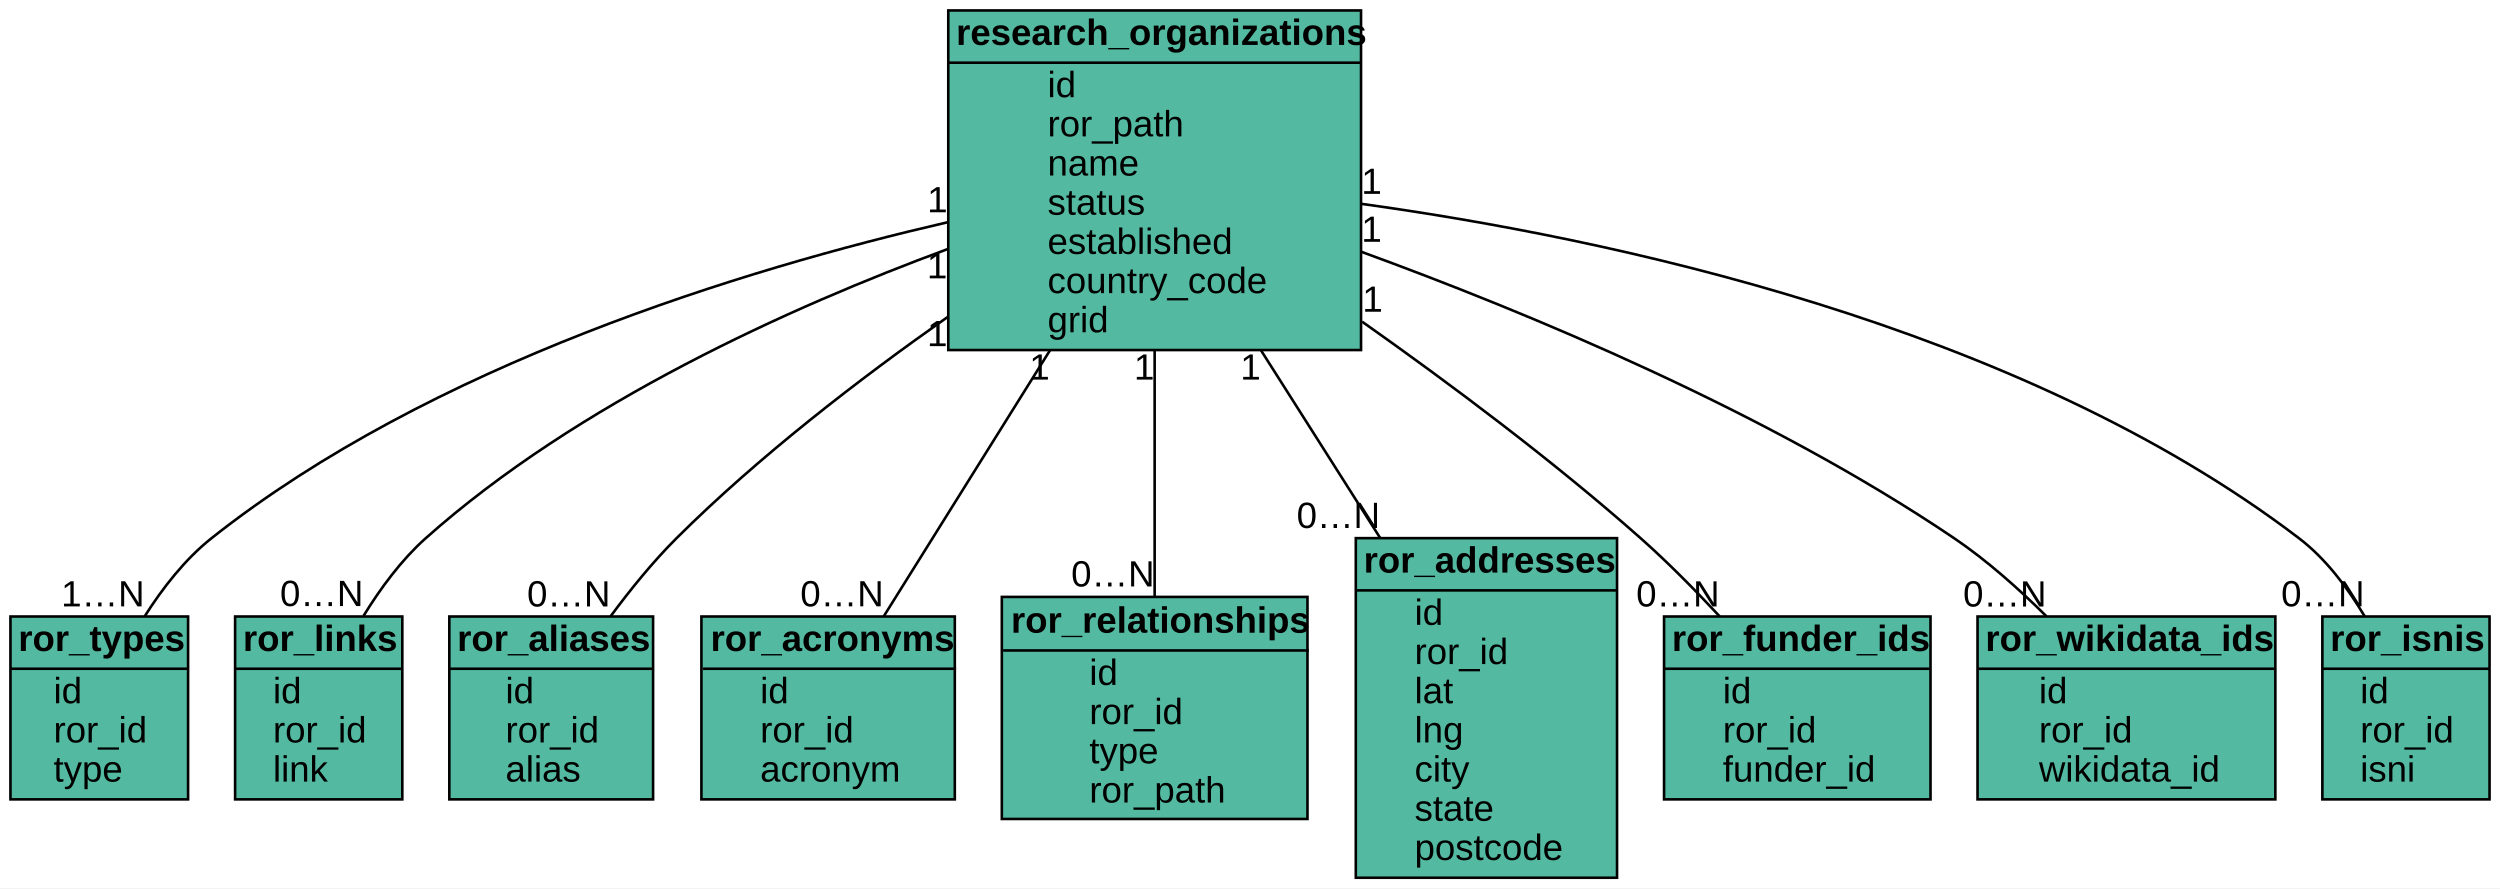
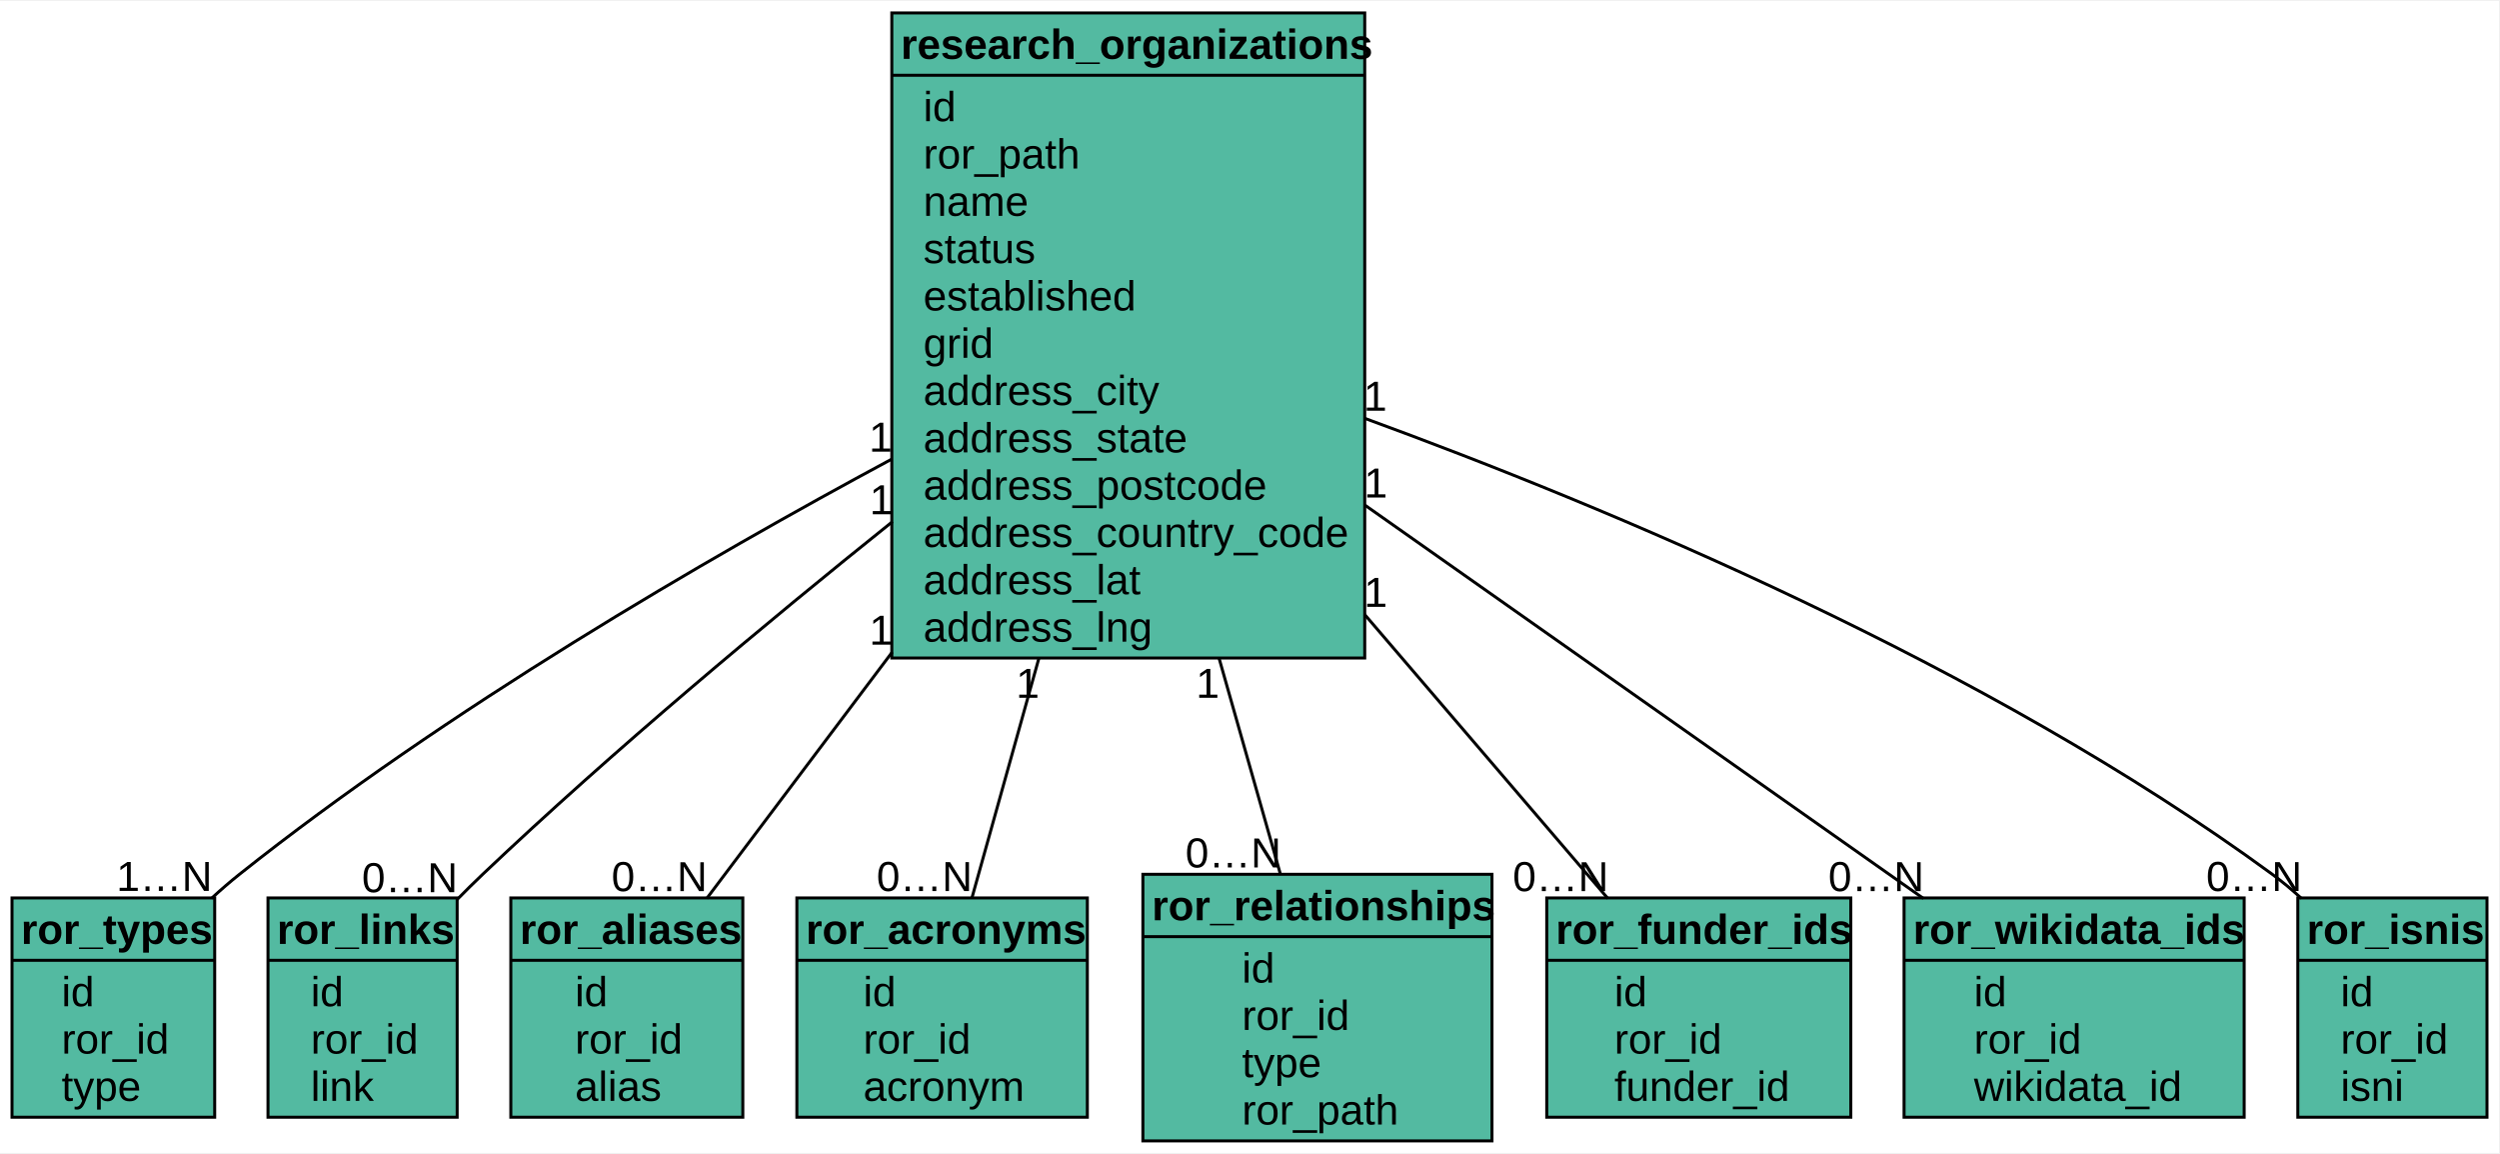
- <svg xmlns="http://www.w3.org/2000/svg" width="957pt" height="340pt" viewBox="0.00 0.00 957.00 340.00">
-   <g id="graph0" class="graph" transform="scale(1 1) rotate(0) translate(4 336)">
-     <polygon fill="white" stroke="transparent" points="-4,4 -4,-336 953,-336 953,4 -4,4" />
+ <svg xmlns="http://www.w3.org/2000/svg" width="832pt" height="384pt" viewBox="0.00 0.00 832.25 383.50">
+   <g id="graph0" class="graph" transform="scale(1 1) rotate(0) translate(4 379.5)">
+     <polygon fill="white" stroke="none" points="-4,4 -4,-379.5 828.25,-379.5 828.25,4 -4,4" />
    <g id="node1" class="node">
-       <polygon fill="#53baa1" stroke="transparent" points="517,-332 359,-332 359,-202 517,-202 517,-332" />
-       <text text-anchor="start" x="362" y="-318.8" font-family="Arial" font-weight="bold" font-size="14.00">research_organizations</text>
-       <text text-anchor="start" x="397" y="-298.8" font-family="Arial" font-size="14.00">id</text>
-       <text text-anchor="start" x="397" y="-283.8" font-family="Arial" font-size="14.00">ror_path</text>
-       <text text-anchor="start" x="397" y="-268.8" font-family="Arial" font-size="14.00">name</text>
-       <text text-anchor="start" x="397" y="-253.8" font-family="Arial" font-size="14.00">status</text>
-       <text text-anchor="start" x="397" y="-238.8" font-family="Arial" font-size="14.00">established</text>
-       <text text-anchor="start" x="397" y="-223.8" font-family="Arial" font-size="14.00">country_code</text>
-       <text text-anchor="start" x="397" y="-208.8" font-family="Arial" font-size="14.00">grid</text>
-       <polygon fill="black" stroke="black" points="359,-312 359,-312 517,-312 517,-312 359,-312" />
-       <polygon fill="none" stroke="black" points="359,-202 359,-332 517,-332 517,-202 359,-202" />
+       <polygon fill="#53baa1" stroke="none" points="450.5,-375.5 293,-375.5 293,-160.75 450.5,-160.75 450.5,-375.5" />
+       <text text-anchor="start" x="296" y="-360.2" font-family="Arial" font-weight="bold" font-size="14.00">research_organizations</text>
+       <text text-anchor="start" x="303.5" y="-339.45" font-family="Arial" font-size="14.00">id</text>
+       <text text-anchor="start" x="303.5" y="-323.7" font-family="Arial" font-size="14.00">ror_path</text>
+       <text text-anchor="start" x="303.5" y="-307.95" font-family="Arial" font-size="14.00">name</text>
+       <text text-anchor="start" x="303.5" y="-292.2" font-family="Arial" font-size="14.00">status</text>
+       <text text-anchor="start" x="303.5" y="-276.45" font-family="Arial" font-size="14.00">established</text>
+       <text text-anchor="start" x="303.5" y="-260.7" font-family="Arial" font-size="14.00">grid</text>
+       <text text-anchor="start" x="303.5" y="-244.95" font-family="Arial" font-size="14.00">address_city</text>
+       <text text-anchor="start" x="303.5" y="-229.2" font-family="Arial" font-size="14.00">address_state</text>
+       <text text-anchor="start" x="303.5" y="-213.45" font-family="Arial" font-size="14.00">address_postcode</text>
+       <text text-anchor="start" x="303.5" y="-197.7" font-family="Arial" font-size="14.00">address_country_code</text>
+       <text text-anchor="start" x="303.5" y="-181.95" font-family="Arial" font-size="14.00">address_lat</text>
+       <text text-anchor="start" x="303.5" y="-166.2" font-family="Arial" font-size="14.00">address_lng</text>
+       <polygon fill="black" stroke="black" points="293,-354.75 293,-354.75 450.5,-354.75 450.5,-354.75 293,-354.75" />
+       <polygon fill="none" stroke="black" points="293,-160.75 293,-375.5 450.5,-375.5 450.5,-160.75 293,-160.75" />
    </g>
    <g id="node2" class="node">
-       <polygon fill="#53baa1" stroke="transparent" points="68,-100 0,-100 0,-30 68,-30 68,-100" />
-       <text text-anchor="start" x="3" y="-86.8" font-family="Arial" font-weight="bold" font-size="14.00">ror_types</text>
-       <text text-anchor="start" x="16.5" y="-66.8" font-family="Arial" font-size="14.00">id</text>
-       <text text-anchor="start" x="16.5" y="-51.8" font-family="Arial" font-size="14.00">ror_id</text>
-       <text text-anchor="start" x="16.5" y="-36.8" font-family="Arial" font-size="14.00">type</text>
-       <polygon fill="black" stroke="black" points="0,-80 0,-80 68,-80 68,-80 0,-80" />
-       <polygon fill="none" stroke="black" points="0,-30 0,-100 68,-100 68,-30 0,-30" />
+       <polygon fill="#53baa1" stroke="none" points="67.5,-80.88 0,-80.88 0,-7.88 67.5,-7.88 67.5,-80.88" />
+       <text text-anchor="start" x="3" y="-65.58" font-family="Arial" font-weight="bold" font-size="14.00">ror_types</text>
+       <text text-anchor="start" x="16.5" y="-44.83" font-family="Arial" font-size="14.00">id</text>
+       <text text-anchor="start" x="16.5" y="-29.07" font-family="Arial" font-size="14.00">ror_id</text>
+       <text text-anchor="start" x="16.5" y="-13.32" font-family="Arial" font-size="14.00">type</text>
+       <polygon fill="black" stroke="black" points="0,-60.12 0,-60.12 67.5,-60.12 67.5,-60.12 0,-60.12" />
+       <polygon fill="none" stroke="black" points="0,-7.88 0,-80.88 67.5,-80.88 67.5,-7.88 0,-7.88" />
    </g>
    <g id="edge1" class="edge">
-       <path fill="none" stroke="black" d="M358.85,-250.95C280.65,-232.9 160.88,-196.42 77,-130 66.82,-121.94 58.18,-110.8 51.38,-100.07" />
-       <text text-anchor="middle" x="35.38" y="-103.87" font-family="Arial" font-size="14.00">1…N</text>
-       <text text-anchor="middle" x="354.85" y="-254.75" font-family="Arial" font-size="14.00">1</text>
+       <path fill="none" stroke="black" d="M293.05,-227C231.24,-193.8 144.42,-143.37 75.75,-88.75 72.63,-86.27 69.52,-83.57 66.47,-80.77" />
+       <text text-anchor="middle" x="50.72" y="-83.22" font-family="Arial" font-size="14.00">1…N</text>
+       <text text-anchor="middle" x="289.3" y="-229.45" font-family="Arial" font-size="14.00">1</text>
    </g>
    <g id="node3" class="node">
-       <polygon fill="#53baa1" stroke="transparent" points="150,-100 86,-100 86,-30 150,-30 150,-100" />
-       <text text-anchor="start" x="89" y="-86.8" font-family="Arial" font-weight="bold" font-size="14.00">ror_links</text>
-       <text text-anchor="start" x="100.5" y="-66.8" font-family="Arial" font-size="14.00">id</text>
-       <text text-anchor="start" x="100.5" y="-51.8" font-family="Arial" font-size="14.00">ror_id</text>
-       <text text-anchor="start" x="100.5" y="-36.8" font-family="Arial" font-size="14.00">link</text>
-       <polygon fill="black" stroke="black" points="86,-80 86,-80 150,-80 150,-80 86,-80" />
-       <polygon fill="none" stroke="black" points="86,-30 86,-100 150,-100 150,-30 86,-30" />
+       <polygon fill="#53baa1" stroke="none" points="148.25,-80.88 85.25,-80.88 85.25,-7.88 148.25,-7.88 148.25,-80.88" />
+       <text text-anchor="start" x="88.25" y="-65.58" font-family="Arial" font-weight="bold" font-size="14.00">ror_links</text>
+       <text text-anchor="start" x="99.5" y="-44.83" font-family="Arial" font-size="14.00">id</text>
+       <text text-anchor="start" x="99.5" y="-29.07" font-family="Arial" font-size="14.00">ror_id</text>
+       <text text-anchor="start" x="99.5" y="-13.32" font-family="Arial" font-size="14.00">link</text>
+       <polygon fill="black" stroke="black" points="85.25,-60.12 85.25,-60.12 148.25,-60.12 148.25,-60.12 85.25,-60.12" />
+       <polygon fill="none" stroke="black" points="85.25,-7.88 85.25,-80.88 148.25,-80.88 148.25,-7.88 85.25,-7.88" />
    </g>
    <g id="edge2" class="edge">
-       <path fill="none" stroke="black" d="M358.74,-240.65C298.84,-218.55 217.26,-181.86 159,-130 149.64,-121.67 141.58,-110.7 135.14,-100.21" />
-       <text text-anchor="middle" x="119.14" y="-104.01" font-family="Arial" font-size="14.00">0…N</text>
-       <text text-anchor="middle" x="354.74" y="-229.45" font-family="Arial" font-size="14.00">1</text>
+       <path fill="none" stroke="black" d="M293.25,-206.17C251.55,-172.77 200.11,-129.9 156.75,-88.75 153.93,-86.07 151.06,-83.23 148.22,-80.34" />
+       <text text-anchor="middle" x="132.47" y="-82.79" font-family="Arial" font-size="14.00">0…N</text>
+       <text text-anchor="middle" x="289.5" y="-208.62" font-family="Arial" font-size="14.00">1</text>
    </g>
    <g id="node4" class="node">
-       <polygon fill="#53baa1" stroke="transparent" points="246,-100 168,-100 168,-30 246,-30 246,-100" />
-       <text text-anchor="start" x="171" y="-86.8" font-family="Arial" font-weight="bold" font-size="14.00">ror_aliases</text>
-       <text text-anchor="start" x="189.5" y="-66.8" font-family="Arial" font-size="14.00">id</text>
-       <text text-anchor="start" x="189.5" y="-51.8" font-family="Arial" font-size="14.00">ror_id</text>
-       <text text-anchor="start" x="189.5" y="-36.8" font-family="Arial" font-size="14.00">alias</text>
-       <polygon fill="black" stroke="black" points="168,-80 168,-80 246,-80 246,-80 168,-80" />
-       <polygon fill="none" stroke="black" points="168,-30 168,-100 246,-100 246,-30 168,-30" />
+       <polygon fill="#53baa1" stroke="none" points="243.38,-80.88 166.12,-80.88 166.12,-7.88 243.38,-7.88 243.38,-80.88" />
+       <text text-anchor="start" x="169.12" y="-65.58" font-family="Arial" font-weight="bold" font-size="14.00">ror_aliases</text>
+       <text text-anchor="start" x="187.5" y="-44.83" font-family="Arial" font-size="14.00">id</text>
+       <text text-anchor="start" x="187.5" y="-29.07" font-family="Arial" font-size="14.00">ror_id</text>
+       <text text-anchor="start" x="187.5" y="-13.32" font-family="Arial" font-size="14.00">alias</text>
+       <polygon fill="black" stroke="black" points="166.12,-60.12 166.12,-60.12 243.38,-60.12 243.38,-60.12 166.12,-60.12" />
+       <polygon fill="none" stroke="black" points="166.12,-7.88 166.12,-80.88 243.38,-80.88 243.38,-7.88 166.12,-7.88" />
    </g>
    <g id="edge3" class="edge">
-       <path fill="none" stroke="black" d="M358.8,-214.69C325.02,-190.95 286.28,-161.14 255,-130 245.94,-120.98 237.2,-110.18 229.71,-100.04" />
-       <text text-anchor="middle" x="213.71" y="-103.84" font-family="Arial" font-size="14.00">0…N</text>
-       <text text-anchor="middle" x="354.8" y="-203.49" font-family="Arial" font-size="14.00">1</text>
+       <path fill="none" stroke="black" d="M293.14,-162.74C270.89,-133.2 248.18,-103.04 231.35,-80.69" />
+       <text text-anchor="middle" x="215.6" y="-83.14" font-family="Arial" font-size="14.00">0…N</text>
+       <text text-anchor="middle" x="289.39" y="-165.19" font-family="Arial" font-size="14.00">1</text>
    </g>
    <g id="node5" class="node">
-       <polygon fill="#53baa1" stroke="transparent" points="361.5,-100 264.5,-100 264.5,-30 361.5,-30 361.5,-100" />
-       <text text-anchor="start" x="268" y="-86.8" font-family="Arial" font-weight="bold" font-size="14.00">ror_acronyms</text>
-       <text text-anchor="start" x="287" y="-66.8" font-family="Arial" font-size="14.00">id</text>
-       <text text-anchor="start" x="287" y="-51.8" font-family="Arial" font-size="14.00">ror_id</text>
-       <text text-anchor="start" x="287" y="-36.8" font-family="Arial" font-size="14.00">acronym</text>
-       <polygon fill="black" stroke="black" points="265,-80 265,-80 362,-80 362,-80 265,-80" />
-       <polygon fill="none" stroke="black" points="264.5,-30 264.5,-100 361.5,-100 361.5,-30 264.5,-30" />
+       <polygon fill="#53baa1" stroke="none" points="358.12,-80.88 261.38,-80.88 261.38,-7.88 358.12,-7.88 358.12,-80.88" />
+       <text text-anchor="start" x="264.38" y="-65.58" font-family="Arial" font-weight="bold" font-size="14.00">ror_acronyms</text>
+       <text text-anchor="start" x="283.5" y="-44.83" font-family="Arial" font-size="14.00">id</text>
+       <text text-anchor="start" x="283.5" y="-29.07" font-family="Arial" font-size="14.00">ror_id</text>
+       <text text-anchor="start" x="283.5" y="-13.32" font-family="Arial" font-size="14.00">acronym</text>
+       <polygon fill="black" stroke="black" points="261.38,-60.12 261.38,-60.12 358.12,-60.12 358.12,-60.12 261.38,-60.12" />
+       <polygon fill="none" stroke="black" points="261.38,-7.88 261.38,-80.88 358.12,-80.88 358.12,-7.88 261.38,-7.88" />
    </g>
    <g id="edge4" class="edge">
-       <path fill="none" stroke="black" d="M397.93,-201.89C376.8,-168.07 351.71,-127.94 334.31,-100.09" />
-       <text text-anchor="middle" x="318.31" y="-103.89" font-family="Arial" font-size="14.00">0…N</text>
-       <text text-anchor="middle" x="393.93" y="-190.69" font-family="Arial" font-size="14.00">1</text>
+       <path fill="none" stroke="black" d="M342.02,-160.8C333.94,-131.9 325.75,-102.58 319.64,-80.73" />
+       <text text-anchor="middle" x="303.89" y="-83.18" font-family="Arial" font-size="14.00">0…N</text>
+       <text text-anchor="middle" x="338.27" y="-147.5" font-family="Arial" font-size="14.00">1</text>
    </g>
    <g id="node6" class="node">
-       <polygon fill="#53baa1" stroke="transparent" points="496.5,-107.5 379.5,-107.5 379.5,-22.5 496.5,-22.5 496.5,-107.5" />
-       <text text-anchor="start" x="383" y="-93.8" font-family="Arial" font-weight="bold" font-size="14.00">ror_relationships</text>
-       <text text-anchor="start" x="413" y="-73.8" font-family="Arial" font-size="14.00">id</text>
-       <text text-anchor="start" x="413" y="-58.8" font-family="Arial" font-size="14.00">ror_id</text>
-       <text text-anchor="start" x="413" y="-43.8" font-family="Arial" font-size="14.00">type</text>
-       <text text-anchor="start" x="413" y="-28.8" font-family="Arial" font-size="14.00">ror_path</text>
-       <polygon fill="black" stroke="black" points="380,-87 380,-87 497,-87 497,-87 380,-87" />
-       <polygon fill="none" stroke="black" points="379.5,-22.5 379.5,-107.5 496.5,-107.5 496.5,-22.5 379.5,-22.5" />
+       <polygon fill="#53baa1" stroke="none" points="492.88,-88.75 376.62,-88.75 376.62,0 492.88,0 492.88,-88.75" />
+       <text text-anchor="start" x="379.62" y="-73.45" font-family="Arial" font-weight="bold" font-size="14.00">ror_relationships</text>
+       <text text-anchor="start" x="409.62" y="-52.7" font-family="Arial" font-size="14.00">id</text>
+       <text text-anchor="start" x="409.62" y="-36.95" font-family="Arial" font-size="14.00">ror_id</text>
+       <text text-anchor="start" x="409.62" y="-21.2" font-family="Arial" font-size="14.00">type</text>
+       <text text-anchor="start" x="409.62" y="-5.45" font-family="Arial" font-size="14.00">ror_path</text>
+       <polygon fill="black" stroke="black" points="376.62,-68 376.62,-68 492.88,-68 492.88,-68 376.62,-68" />
+       <polygon fill="none" stroke="black" points="376.62,0 376.62,-88.75 492.88,-88.75 492.88,0 376.62,0" />
    </g>
    <g id="edge5" class="edge">
-       <path fill="none" stroke="black" d="M438,-201.89C438,-171.04 438,-134.94 438,-107.7" />
-       <text text-anchor="middle" x="422" y="-111.5" font-family="Arial" font-size="14.00">0…N</text>
-       <text text-anchor="middle" x="434" y="-190.69" font-family="Arial" font-size="14.00">1</text>
+       <path fill="none" stroke="black" d="M401.96,-160.8C409.22,-135.23 416.58,-109.34 422.48,-88.58" />
+       <text text-anchor="middle" x="406.73" y="-91.03" font-family="Arial" font-size="14.00">0…N</text>
+       <text text-anchor="middle" x="398.21" y="-147.5" font-family="Arial" font-size="14.00">1</text>
    </g>
    <g id="node7" class="node">
-       <polygon fill="#53baa1" stroke="transparent" points="615,-130 515,-130 515,0 615,0 615,-130" />
-       <text text-anchor="start" x="518" y="-116.8" font-family="Arial" font-weight="bold" font-size="14.00">ror_addresses</text>
-       <text text-anchor="start" x="537.5" y="-96.8" font-family="Arial" font-size="14.00">id</text>
-       <text text-anchor="start" x="537.5" y="-81.8" font-family="Arial" font-size="14.00">ror_id</text>
-       <text text-anchor="start" x="537.5" y="-66.8" font-family="Arial" font-size="14.00">lat</text>
-       <text text-anchor="start" x="537.5" y="-51.8" font-family="Arial" font-size="14.00">lng</text>
-       <text text-anchor="start" x="537.5" y="-36.8" font-family="Arial" font-size="14.00">city</text>
-       <text text-anchor="start" x="537.5" y="-21.8" font-family="Arial" font-size="14.00">state</text>
-       <text text-anchor="start" x="537.5" y="-6.8" font-family="Arial" font-size="14.00">postcode</text>
-       <polygon fill="black" stroke="black" points="515,-110 515,-110 615,-110 615,-110 515,-110" />
-       <polygon fill="none" stroke="black" points="515,0 515,-130 615,-130 615,0 515,0" />
+       <polygon fill="#53baa1" stroke="none" points="612.38,-80.88 511.12,-80.88 511.12,-7.88 612.38,-7.88 612.38,-80.88" />
+       <text text-anchor="start" x="514.12" y="-65.58" font-family="Arial" font-weight="bold" font-size="14.00">ror_funder_ids</text>
+       <text text-anchor="start" x="533.62" y="-44.83" font-family="Arial" font-size="14.00">id</text>
+       <text text-anchor="start" x="533.62" y="-29.07" font-family="Arial" font-size="14.00">ror_id</text>
+       <text text-anchor="start" x="533.62" y="-13.32" font-family="Arial" font-size="14.00">funder_id</text>
+       <polygon fill="black" stroke="black" points="511.12,-60.12 511.12,-60.12 612.38,-60.12 612.38,-60.12 511.12,-60.12" />
+       <polygon fill="none" stroke="black" points="511.12,-7.88 511.12,-80.88 612.38,-80.88 612.38,-7.88 511.12,-7.88" />
    </g>
    <g id="edge6" class="edge">
-       <path fill="none" stroke="black" d="M478.71,-201.89C493.29,-178.93 509.72,-153.05 524.31,-130.09" />
-       <text text-anchor="middle" x="508.31" y="-133.89" font-family="Arial" font-size="14.00">0…N</text>
-       <text text-anchor="middle" x="474.71" y="-190.69" font-family="Arial" font-size="14.00">1</text>
+       <path fill="none" stroke="black" d="M450.4,-175.33C478.99,-141.97 509.61,-106.23 531.49,-80.69" />
+       <text text-anchor="middle" x="515.74" y="-83.14" font-family="Arial" font-size="14.00">0…N</text>
+       <text text-anchor="middle" x="454.15" y="-177.78" font-family="Arial" font-size="14.00">1</text>
    </g>
    <g id="node8" class="node">
-       <polygon fill="#53baa1" stroke="transparent" points="735,-100 633,-100 633,-30 735,-30 735,-100" />
-       <text text-anchor="start" x="636" y="-86.8" font-family="Arial" font-weight="bold" font-size="14.00">ror_funder_ids</text>
-       <text text-anchor="start" x="655.5" y="-66.8" font-family="Arial" font-size="14.00">id</text>
-       <text text-anchor="start" x="655.5" y="-51.8" font-family="Arial" font-size="14.00">ror_id</text>
-       <text text-anchor="start" x="655.5" y="-36.8" font-family="Arial" font-size="14.00">funder_id</text>
-       <polygon fill="black" stroke="black" points="633,-80 633,-80 735,-80 735,-80 633,-80" />
-       <polygon fill="none" stroke="black" points="633,-30 633,-100 735,-100 735,-30 633,-30" />
+       <polygon fill="#53baa1" stroke="none" points="743.38,-80.88 630.12,-80.88 630.12,-7.88 743.38,-7.88 743.38,-80.88" />
+       <text text-anchor="start" x="633.12" y="-65.58" font-family="Arial" font-weight="bold" font-size="14.00">ror_wikidata_ids</text>
+       <text text-anchor="start" x="653.38" y="-44.83" font-family="Arial" font-size="14.00">id</text>
+       <text text-anchor="start" x="653.38" y="-29.07" font-family="Arial" font-size="14.00">ror_id</text>
+       <text text-anchor="start" x="653.38" y="-13.32" font-family="Arial" font-size="14.00">wikidata_id</text>
+       <polygon fill="black" stroke="black" points="630.12,-60.12 630.12,-60.12 743.38,-60.12 743.38,-60.12 630.12,-60.12" />
+       <polygon fill="none" stroke="black" points="630.12,-7.88 630.12,-80.88 743.38,-80.88 743.38,-7.88 630.12,-7.88" />
    </g>
    <g id="edge7" class="edge">
-       <path fill="none" stroke="black" d="M517.42,-212.86C551.36,-188.91 590.75,-159.43 624,-130 634.38,-120.81 644.96,-110.07 654.29,-100.04" />
-       <text text-anchor="middle" x="638.29" y="-103.84" font-family="Arial" font-size="14.00">0…N</text>
-       <text text-anchor="middle" x="521.42" y="-216.66" font-family="Arial" font-size="14.00">1</text>
+       <path fill="none" stroke="black" d="M450.43,-211.74C508.74,-170.69 586.47,-115.97 636.58,-80.7" />
+       <text text-anchor="middle" x="620.83" y="-83.15" font-family="Arial" font-size="14.00">0…N</text>
+       <text text-anchor="middle" x="454.18" y="-214.19" font-family="Arial" font-size="14.00">1</text>
    </g>
    <g id="node9" class="node">
-       <polygon fill="#53baa1" stroke="transparent" points="867,-100 753,-100 753,-30 867,-30 867,-100" />
-       <text text-anchor="start" x="756" y="-86.8" font-family="Arial" font-weight="bold" font-size="14.00">ror_wikidata_ids</text>
-       <text text-anchor="start" x="776.5" y="-66.8" font-family="Arial" font-size="14.00">id</text>
-       <text text-anchor="start" x="776.5" y="-51.8" font-family="Arial" font-size="14.00">ror_id</text>
-       <text text-anchor="start" x="776.5" y="-36.8" font-family="Arial" font-size="14.00">wikidata_id</text>
-       <polygon fill="black" stroke="black" points="753,-80 753,-80 867,-80 867,-80 753,-80" />
-       <polygon fill="none" stroke="black" points="753,-30 753,-100 867,-100 867,-30 753,-30" />
+       <polygon fill="#53baa1" stroke="none" points="824.25,-80.88 761.25,-80.88 761.25,-7.88 824.25,-7.88 824.25,-80.88" />
+       <text text-anchor="start" x="764.25" y="-65.58" font-family="Arial" font-weight="bold" font-size="14.00">ror_isnis</text>
+       <text text-anchor="start" x="775.5" y="-44.83" font-family="Arial" font-size="14.00">id</text>
+       <text text-anchor="start" x="775.5" y="-29.07" font-family="Arial" font-size="14.00">ror_id</text>
+       <text text-anchor="start" x="775.5" y="-13.32" font-family="Arial" font-size="14.00">isni</text>
+       <polygon fill="black" stroke="black" points="761.25,-60.12 761.25,-60.12 824.25,-60.12 824.25,-60.12 761.25,-60.12" />
+       <polygon fill="none" stroke="black" points="761.25,-7.88 761.25,-80.88 824.25,-80.88 824.25,-7.88 761.25,-7.88" />
    </g>
    <g id="edge8" class="edge">
-       <path fill="none" stroke="black" d="M517.04,-239.64C581.26,-216.22 672.58,-178.25 744,-130 756.56,-121.51 768.89,-110.51 779.43,-100.03" />
-       <text text-anchor="middle" x="763.43" y="-103.83" font-family="Arial" font-size="14.00">0…N</text>
-       <text text-anchor="middle" x="521.04" y="-243.44" font-family="Arial" font-size="14.00">1</text>
-     </g>
-     <g id="node10" class="node">
-       <polygon fill="#53baa1" stroke="transparent" points="949,-100 885,-100 885,-30 949,-30 949,-100" />
-       <text text-anchor="start" x="888" y="-86.8" font-family="Arial" font-weight="bold" font-size="14.00">ror_isnis</text>
-       <text text-anchor="start" x="899.5" y="-66.8" font-family="Arial" font-size="14.00">id</text>
-       <text text-anchor="start" x="899.5" y="-51.8" font-family="Arial" font-size="14.00">ror_id</text>
-       <text text-anchor="start" x="899.5" y="-36.8" font-family="Arial" font-size="14.00">isni</text>
-       <polygon fill="black" stroke="black" points="885,-80 885,-80 949,-80 949,-80 885,-80" />
-       <polygon fill="none" stroke="black" points="885,-30 885,-100 949,-100 949,-30 885,-30" />
-     </g>
-     <g id="edge9" class="edge">
-       <path fill="none" stroke="black" d="M517.04,-257.98C610.97,-244.99 768.49,-211.91 876,-130 886.29,-122.16 894.71,-110.95 901.18,-100.09" />
-       <text text-anchor="middle" x="885.18" y="-103.89" font-family="Arial" font-size="14.00">0…N</text>
-       <text text-anchor="middle" x="521.04" y="-261.78" font-family="Arial" font-size="14.00">1</text>
+       <path fill="none" stroke="black" d="M450.26,-240.63C530.85,-211.18 657.57,-158.42 752.75,-88.75 756.06,-86.33 759.31,-83.61 762.44,-80.74" />
+       <text text-anchor="middle" x="746.69" y="-83.19" font-family="Arial" font-size="14.00">0…N</text>
+       <text text-anchor="middle" x="454.01" y="-243.08" font-family="Arial" font-size="14.00">1</text>
    </g>
  </g>
</svg>
